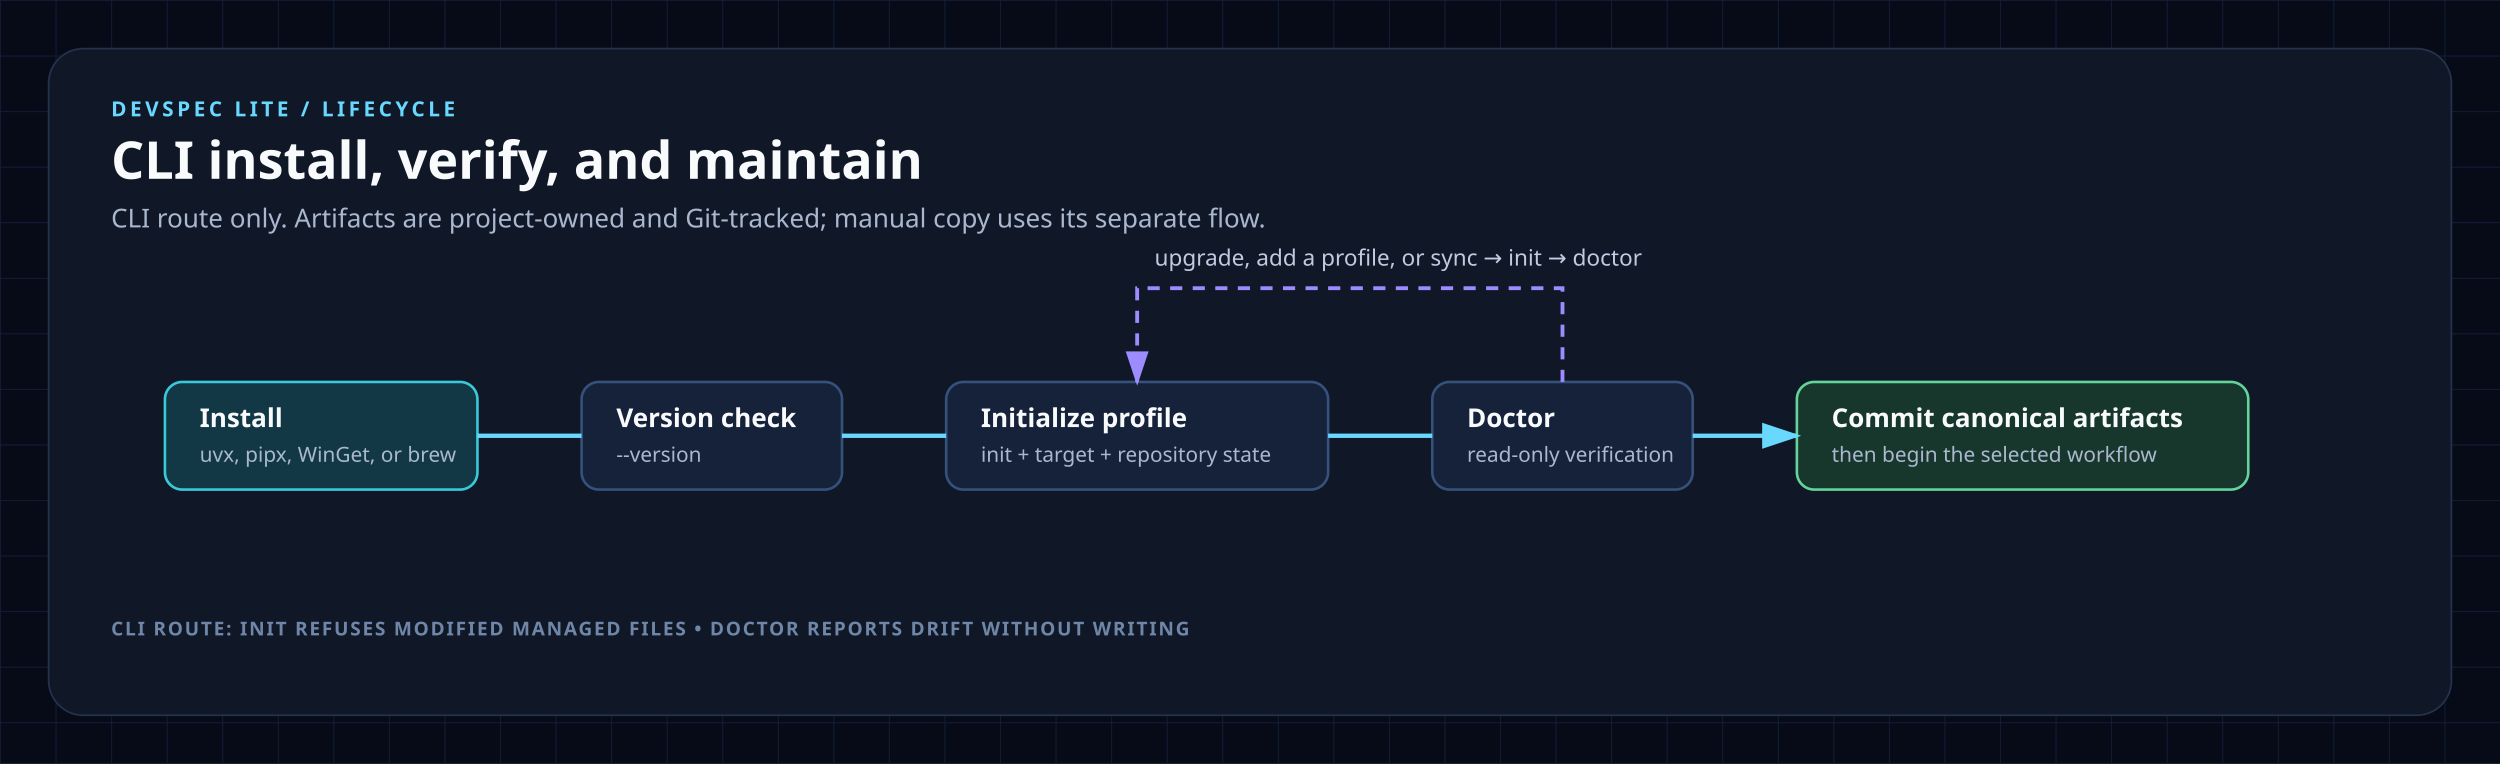
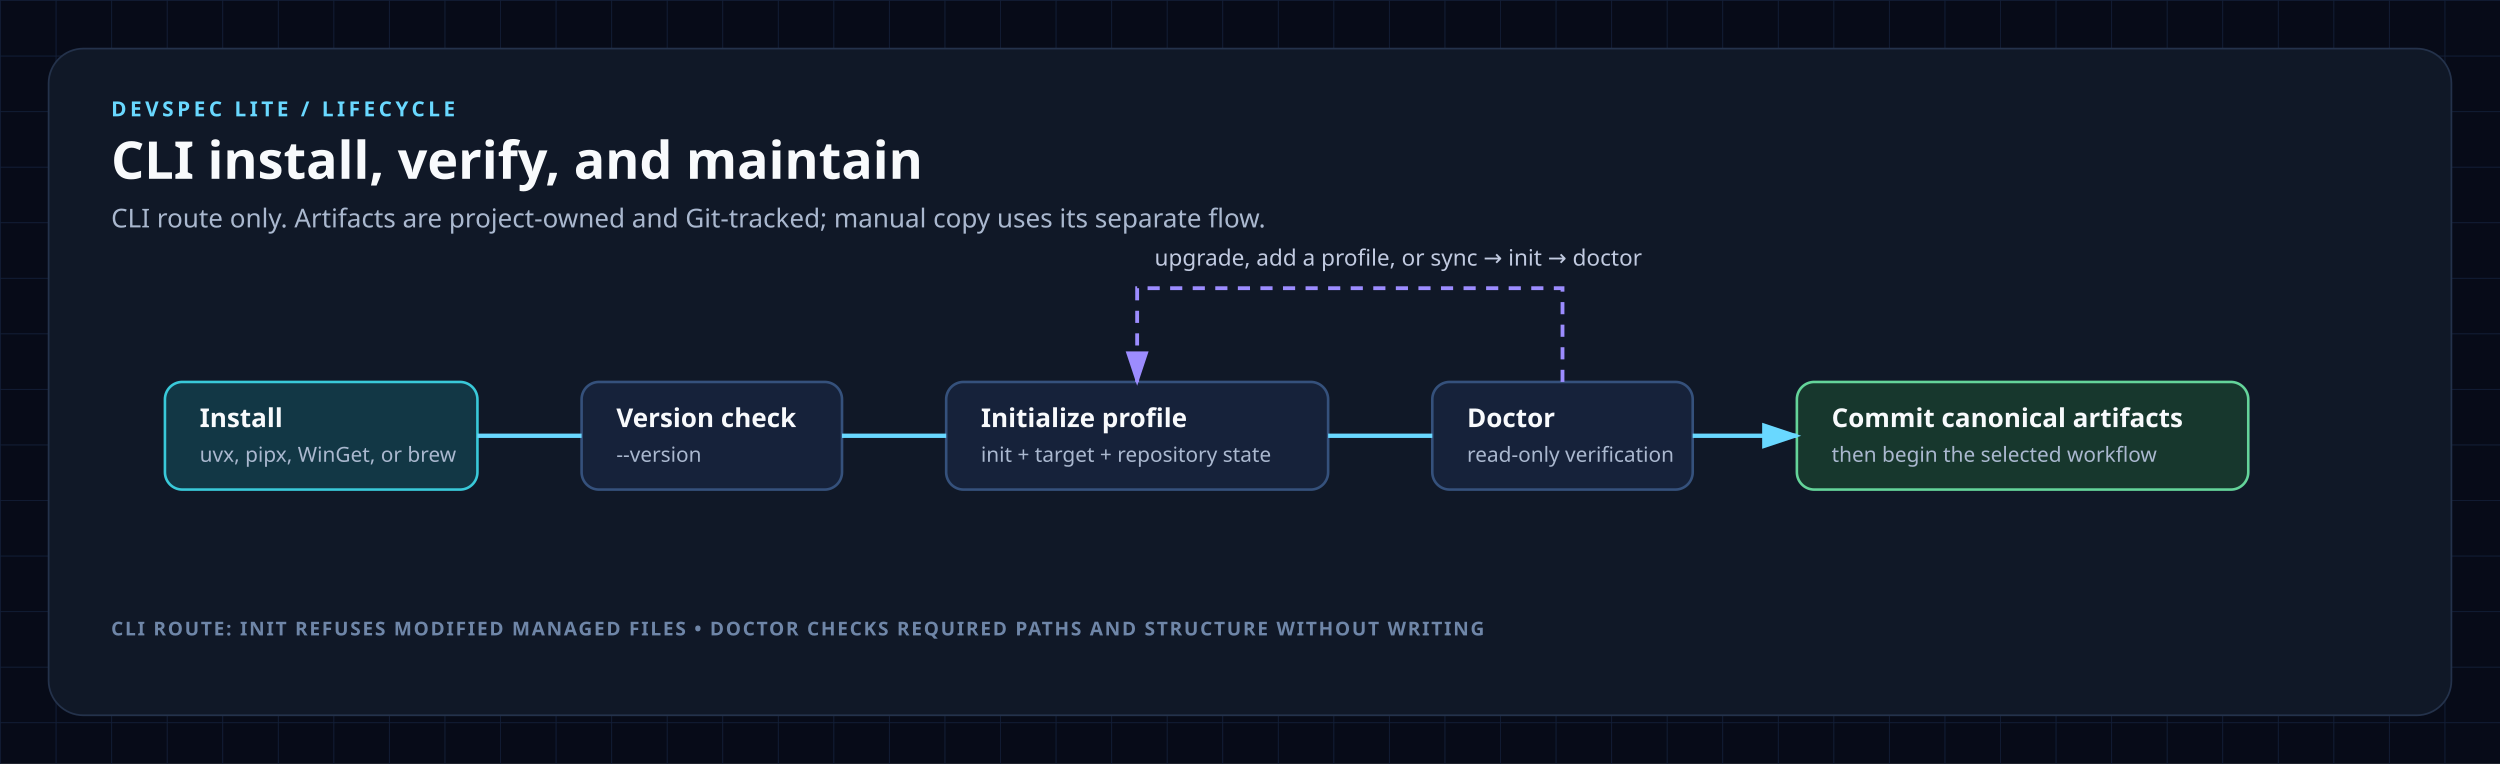
<svg xmlns="http://www.w3.org/2000/svg" viewBox="0 0 1440 440" role="img" aria-labelledby="title desc">
  <style>.bg{fill:#070b18}.surface{fill:#101827;stroke:#24324b}.eyebrow{font:700 12px system-ui,sans-serif;letter-spacing:2px;fill:#69d8ff}.title{font:700 30px system-ui,sans-serif;fill:#f8fafc}.sub{font:15px system-ui,sans-serif;fill:#aab8cf}.card{fill:#16223a;stroke:#35517c;stroke-width:1.5}.start{fill:#123745;stroke:#39c9d9}.safe{fill:#17372d;stroke:#64d49a}.nodeTitle{font:700 15px system-ui,sans-serif;fill:#f8fafc}.nodeMeta{font:12px system-ui,sans-serif;fill:#aab8cf}.flow{fill:none;stroke:#69d8ff;stroke-width:2.5;marker-end:url(#arrow)}.loop{fill:none;stroke:#9c8cff;stroke-width:2.2;stroke-dasharray:7 6;marker-end:url(#arrowV)}.note{font:13px system-ui,sans-serif;fill:#c1cae0}.foot{font:600 11px system-ui,sans-serif;letter-spacing:1px;fill:#6f86a8}</style>
  <defs>
    <pattern id="grid" width="32" height="32" patternUnits="userSpaceOnUse">
      <path d="M32 0H0V32" fill="none" stroke="#14213a" stroke-width="1" />
    </pattern>
    <marker id="arrow" markerWidth="10" markerHeight="10" refX="8" refY="3" orient="auto">
      <path d="M0,0 L0,6 L9,3 z" fill="#69d8ff" />
    </marker>
    <marker id="arrowV" markerWidth="10" markerHeight="10" refX="8" refY="3" orient="auto">
      <path d="M0,0 L0,6 L9,3 z" fill="#9c8cff" />
    </marker>
  </defs>
  <rect class="bg" width="1440" height="440" />
  <rect fill="url(#grid)" width="1440" height="440" opacity=".9" />
  <rect class="surface" x="28" y="28" width="1384" height="384" rx="20" />
  <text x="64" y="67" class="eyebrow">DEVSPEC LITE / LIFECYCLE</text>
  <text x="64" y="103" class="title">CLI install, verify, and maintain</text>
  <text x="64" y="131" class="sub">CLI route only. Artifacts are project-owned and Git-tracked; manual copy uses its separate flow.</text>
  <rect class="card start" x="95" y="220" width="180" height="62" rx="10" />
  <text x="115" y="246" class="nodeTitle">Install</text>
  <text x="115" y="266" class="nodeMeta">uvx, pipx, WinGet, or brew</text>
  <rect class="card" x="335" y="220" width="150" height="62" rx="10" />
  <text x="355" y="246" class="nodeTitle">Version check</text>
  <text x="355" y="266" class="nodeMeta">--version</text>
  <rect class="card" x="545" y="220" width="220" height="62" rx="10" />
  <text x="565" y="246" class="nodeTitle">Initialize profile</text>
  <text x="565" y="266" class="nodeMeta">init + target + repository state</text>
  <rect class="card" x="825" y="220" width="150" height="62" rx="10" />
  <text x="845" y="246" class="nodeTitle">Doctor</text>
  <text x="845" y="266" class="nodeMeta">read-only verification</text>
  <rect class="card safe" x="1035" y="220" width="260" height="62" rx="10" />
  <text x="1055" y="246" class="nodeTitle">Commit canonical artifacts</text>
  <text x="1055" y="266" class="nodeMeta">then begin the selected workflow</text>
  <path class="flow" d="M275 251H335M485 251H545M765 251H825M975 251H1035" />
  <path class="loop" d="M900 220V166H655V220" />
  <text x="665" y="153" class="note">upgrade, add a profile, or sync → init → doctor</text>
-   <text x="64" y="366" class="foot">CLI ROUTE: INIT REFUSES MODIFIED MANAGED FILES • DOCTOR REPORTS DRIFT WITHOUT WRITING</text>
+   <text x="64" y="366" class="foot">CLI ROUTE: INIT REFUSES MODIFIED MANAGED FILES • DOCTOR CHECKS REQUIRED PATHS AND STRUCTURE WITHOUT WRITING</text>
</svg>
